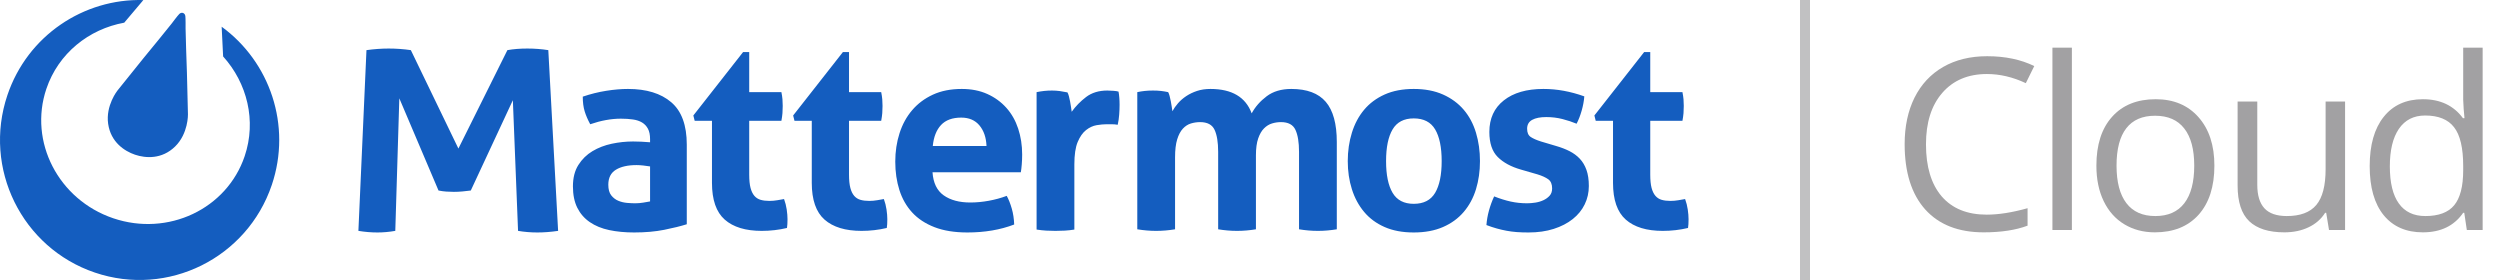
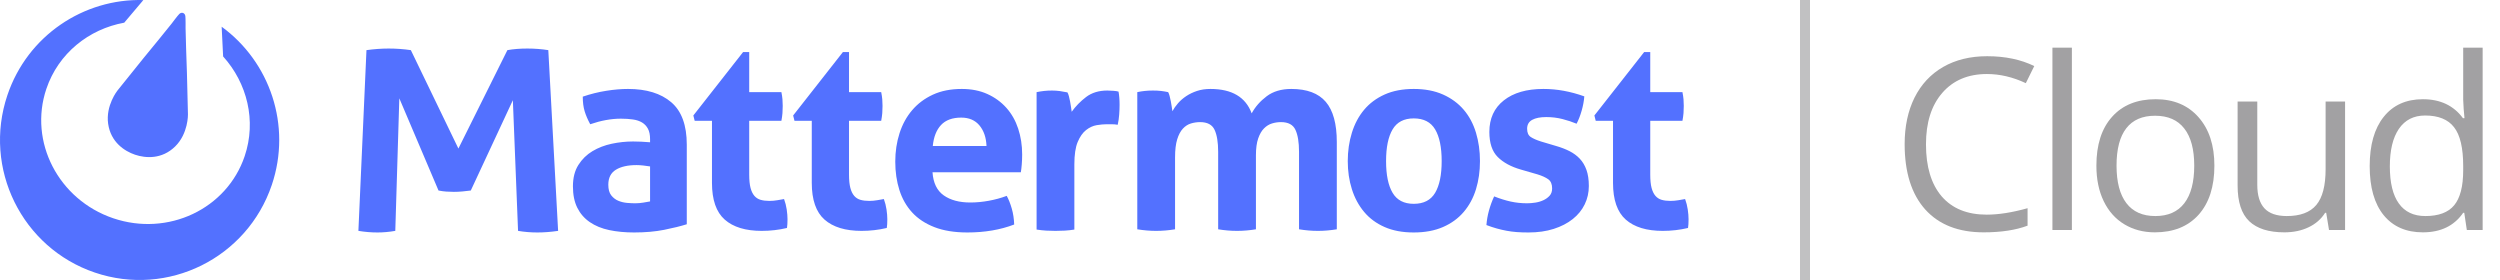
<svg xmlns="http://www.w3.org/2000/svg" width="250" height="28" viewBox="0 0 250 28" fill="none">
-   <path fill-rule="evenodd" clip-rule="evenodd" d="M65.007 13.909C65.007 13.485 64.936 13.14 64.794 12.874C64.653 12.61 64.458 12.401 64.209 12.251C63.961 12.101 63.655 11.999 63.292 11.946C62.928 11.893 62.525 11.867 62.081 11.867C61.123 11.867 60.104 12.052 59.022 12.424C58.773 11.964 58.587 11.53 58.464 11.123C58.339 10.717 58.277 10.23 58.277 9.664C59.057 9.399 59.838 9.205 60.618 9.081C61.398 8.957 62.126 8.895 62.799 8.895C64.644 8.895 66.085 9.337 67.122 10.222C68.16 11.106 68.678 12.521 68.678 14.466V22.425C68.058 22.619 67.304 22.805 66.417 22.982C65.531 23.159 64.528 23.247 63.411 23.247C62.507 23.247 61.678 23.168 60.924 23.009C60.17 22.849 59.523 22.584 58.982 22.213C58.441 21.842 58.025 21.364 57.732 20.78C57.439 20.196 57.293 19.48 57.293 18.631C57.293 17.782 57.475 17.071 57.838 16.496C58.202 15.921 58.672 15.461 59.248 15.116C59.825 14.771 60.467 14.524 61.177 14.373C61.886 14.223 62.595 14.148 63.305 14.148C63.819 14.148 64.387 14.175 65.007 14.227V13.909ZM65.007 16.642C64.794 16.606 64.564 16.575 64.316 16.549C64.067 16.522 63.846 16.509 63.651 16.509C62.782 16.509 62.094 16.664 61.589 16.973C61.084 17.283 60.831 17.782 60.831 18.472C60.831 18.932 60.928 19.286 61.123 19.534C61.318 19.781 61.554 19.962 61.828 20.077C62.103 20.192 62.396 20.263 62.706 20.29C63.017 20.316 63.287 20.329 63.517 20.329C63.784 20.329 64.05 20.307 64.316 20.263C64.582 20.219 64.812 20.179 65.007 20.143V16.642ZM71.197 12.079H69.468L69.334 11.548L74.309 5.207H74.921V9.213H78.14C78.193 9.479 78.228 9.717 78.246 9.93C78.264 10.142 78.272 10.363 78.272 10.593C78.272 10.841 78.264 11.079 78.246 11.309C78.228 11.539 78.193 11.796 78.14 12.079H74.921V17.464C74.921 18.012 74.966 18.454 75.054 18.791C75.142 19.126 75.271 19.392 75.439 19.586C75.608 19.781 75.817 19.913 76.065 19.984C76.313 20.055 76.606 20.091 76.942 20.091C77.209 20.091 77.47 20.068 77.728 20.024C77.984 19.98 78.211 19.94 78.406 19.905C78.53 20.241 78.618 20.59 78.672 20.953C78.725 21.315 78.751 21.638 78.751 21.921C78.751 22.116 78.747 22.279 78.738 22.412C78.729 22.544 78.716 22.673 78.698 22.797C77.883 22.991 77.04 23.088 76.171 23.088C74.557 23.088 73.325 22.712 72.474 21.961C71.622 21.209 71.197 19.984 71.197 18.287V12.079ZM81.177 12.079H79.448L79.315 11.548L84.29 5.207H84.901V9.213H88.12C88.173 9.479 88.209 9.717 88.227 9.93C88.244 10.142 88.253 10.363 88.253 10.593C88.253 10.841 88.244 11.079 88.227 11.309C88.209 11.539 88.173 11.796 88.12 12.079H84.901V17.464C84.901 18.012 84.946 18.454 85.035 18.791C85.123 19.126 85.252 19.392 85.42 19.586C85.589 19.781 85.797 19.913 86.046 19.984C86.294 20.055 86.587 20.091 86.923 20.091C87.189 20.091 87.451 20.068 87.708 20.024C87.965 19.98 88.191 19.94 88.386 19.905C88.51 20.241 88.599 20.59 88.652 20.953C88.706 21.315 88.732 21.638 88.732 21.921C88.732 22.116 88.728 22.279 88.719 22.412C88.71 22.544 88.697 22.673 88.679 22.797C87.863 22.991 87.021 23.088 86.152 23.088C84.538 23.088 83.305 22.712 82.454 21.961C81.603 21.209 81.177 19.984 81.177 18.287V12.079ZM98.651 14.599C98.616 13.75 98.381 13.065 97.946 12.543C97.512 12.021 96.904 11.76 96.124 11.76C95.237 11.76 94.563 12.008 94.102 12.503C93.641 12.998 93.367 13.697 93.278 14.599H98.651ZM93.251 17.225C93.322 18.287 93.695 19.056 94.368 19.534C95.042 20.011 95.929 20.25 97.029 20.25C97.632 20.25 98.248 20.192 98.877 20.077C99.507 19.962 100.105 19.799 100.673 19.586C100.868 19.94 101.036 20.365 101.178 20.86C101.32 21.355 101.4 21.886 101.418 22.451C100.034 22.982 98.474 23.247 96.736 23.247C95.459 23.247 94.364 23.071 93.45 22.717C92.537 22.363 91.792 21.872 91.216 21.245C90.64 20.617 90.214 19.869 89.939 19.003C89.664 18.136 89.527 17.19 89.527 16.164C89.527 15.156 89.669 14.21 89.953 13.326C90.236 12.441 90.657 11.672 91.216 11.018C91.775 10.363 92.466 9.846 93.291 9.465C94.116 9.085 95.078 8.895 96.177 8.895C97.135 8.895 97.986 9.063 98.731 9.399C99.476 9.735 100.11 10.195 100.633 10.779C101.156 11.362 101.551 12.057 101.817 12.861C102.083 13.666 102.216 14.528 102.216 15.448C102.216 15.784 102.203 16.116 102.176 16.443C102.15 16.77 102.118 17.031 102.083 17.225H93.251ZM103.659 9.213C103.925 9.161 104.177 9.12 104.417 9.094C104.656 9.067 104.918 9.054 105.202 9.054C105.468 9.054 105.729 9.072 105.986 9.107C106.243 9.143 106.496 9.187 106.744 9.24C106.798 9.329 106.846 9.457 106.891 9.625C106.935 9.793 106.975 9.97 107.01 10.155C107.046 10.341 107.077 10.526 107.103 10.713C107.13 10.898 107.152 11.053 107.17 11.177C107.56 10.628 108.039 10.137 108.606 9.704C109.174 9.271 109.883 9.054 110.734 9.054C110.912 9.054 111.116 9.063 111.346 9.081C111.577 9.098 111.745 9.125 111.852 9.161C111.887 9.337 111.914 9.541 111.931 9.77C111.95 10 111.958 10.239 111.958 10.487C111.958 10.788 111.945 11.115 111.918 11.468C111.892 11.822 111.843 12.158 111.772 12.476C111.577 12.441 111.36 12.424 111.12 12.424C110.881 12.424 110.734 12.424 110.682 12.424C110.38 12.424 110.043 12.454 109.67 12.516C109.298 12.578 108.943 12.742 108.606 13.007C108.269 13.273 107.99 13.671 107.768 14.201C107.547 14.732 107.436 15.474 107.436 16.43V22.956C107.117 23.009 106.798 23.044 106.478 23.062C106.159 23.079 105.849 23.088 105.547 23.088C105.246 23.088 104.94 23.079 104.629 23.062C104.319 23.044 103.995 23.009 103.659 22.956V9.213ZM113.729 9.213C113.977 9.161 114.226 9.12 114.474 9.094C114.722 9.067 114.997 9.054 115.299 9.054C115.6 9.054 115.866 9.067 116.097 9.094C116.327 9.12 116.566 9.161 116.815 9.213C116.868 9.302 116.917 9.43 116.961 9.598C117.005 9.766 117.045 9.943 117.081 10.129C117.116 10.315 117.147 10.496 117.174 10.672C117.201 10.849 117.223 11 117.241 11.123C117.382 10.858 117.569 10.593 117.799 10.328C118.03 10.063 118.304 9.824 118.624 9.611C118.943 9.399 119.302 9.227 119.701 9.094C120.1 8.961 120.548 8.895 121.045 8.895C123.19 8.895 124.565 9.709 125.168 11.336C125.522 10.681 126.023 10.111 126.67 9.625C127.318 9.138 128.138 8.895 129.132 8.895C130.692 8.895 131.84 9.324 132.576 10.182C133.312 11.04 133.68 12.379 133.68 14.201V22.929C133.042 23.035 132.412 23.088 131.792 23.088C131.171 23.088 130.541 23.035 129.903 22.929V15.182C129.903 14.227 129.783 13.494 129.543 12.981C129.304 12.468 128.821 12.211 128.094 12.211C127.792 12.211 127.496 12.256 127.203 12.344C126.91 12.432 126.644 12.596 126.405 12.835C126.165 13.073 125.97 13.41 125.819 13.843C125.669 14.276 125.593 14.838 125.593 15.527V22.929C124.955 23.035 124.325 23.088 123.705 23.088C123.084 23.088 122.454 23.035 121.816 22.929V15.182C121.816 14.227 121.696 13.494 121.457 12.981C121.217 12.468 120.734 12.211 120.007 12.211C119.706 12.211 119.404 12.256 119.102 12.344C118.801 12.432 118.531 12.605 118.291 12.861C118.052 13.117 117.861 13.476 117.719 13.936C117.577 14.395 117.506 14.997 117.506 15.74V22.929C116.868 23.035 116.239 23.088 115.618 23.088C114.997 23.088 114.368 23.035 113.729 22.929V9.213ZM141.373 20.382C142.367 20.382 143.08 20.015 143.515 19.281C143.949 18.547 144.167 17.491 144.167 16.111C144.167 14.732 143.949 13.675 143.515 12.941C143.08 12.207 142.367 11.84 141.373 11.84C140.398 11.84 139.693 12.207 139.259 12.941C138.824 13.675 138.607 14.732 138.607 16.111C138.607 17.491 138.824 18.547 139.259 19.281C139.693 20.015 140.398 20.382 141.373 20.382ZM141.373 23.247C140.256 23.247 139.285 23.066 138.461 22.703C137.636 22.341 136.953 21.837 136.412 21.191C135.871 20.546 135.463 19.79 135.189 18.923C134.914 18.056 134.776 17.119 134.776 16.111C134.776 15.103 134.914 14.157 135.189 13.273C135.463 12.388 135.871 11.623 136.412 10.978C136.953 10.332 137.636 9.824 138.461 9.452C139.285 9.081 140.256 8.895 141.373 8.895C142.491 8.895 143.466 9.081 144.3 9.452C145.133 9.824 145.824 10.332 146.375 10.978C146.924 11.623 147.332 12.388 147.598 13.273C147.864 14.157 147.997 15.103 147.997 16.111C147.997 17.119 147.864 18.056 147.598 18.923C147.332 19.79 146.924 20.546 146.375 21.191C145.824 21.837 145.133 22.341 144.3 22.703C143.466 23.066 142.491 23.247 141.373 23.247ZM152.1 16.96C151.107 16.677 150.331 16.257 149.773 15.7C149.214 15.143 148.935 14.307 148.935 13.193C148.935 11.848 149.418 10.797 150.385 10.036C151.351 9.275 152.668 8.895 154.335 8.895C155.027 8.895 155.709 8.957 156.383 9.081C157.057 9.205 157.74 9.39 158.431 9.638C158.396 10.098 158.307 10.575 158.165 11.071C158.024 11.566 157.855 11.999 157.66 12.371C157.234 12.194 156.765 12.039 156.25 11.906C155.736 11.774 155.195 11.707 154.627 11.707C154.024 11.707 153.555 11.8 153.217 11.986C152.881 12.172 152.712 12.468 152.712 12.874C152.712 13.264 152.832 13.538 153.071 13.697C153.311 13.856 153.652 14.007 154.095 14.148L155.612 14.599C156.108 14.741 156.556 14.913 156.955 15.116C157.354 15.32 157.696 15.572 157.979 15.872C158.263 16.173 158.485 16.544 158.644 16.986C158.804 17.429 158.884 17.968 158.884 18.605C158.884 19.259 158.746 19.869 158.471 20.435C158.197 21.001 157.797 21.492 157.274 21.907C156.751 22.323 156.117 22.651 155.372 22.889C154.627 23.128 153.785 23.247 152.845 23.247C152.419 23.247 152.03 23.234 151.675 23.208C151.32 23.181 150.979 23.137 150.651 23.075C150.323 23.013 149.999 22.938 149.68 22.849C149.36 22.761 149.014 22.646 148.642 22.505C148.678 22.027 148.762 21.545 148.895 21.059C149.028 20.573 149.201 20.099 149.414 19.639C149.999 19.869 150.553 20.042 151.076 20.157C151.6 20.272 152.145 20.329 152.712 20.329C152.961 20.329 153.231 20.307 153.523 20.263C153.816 20.219 154.087 20.139 154.335 20.024C154.583 19.909 154.792 19.759 154.96 19.573C155.129 19.387 155.212 19.144 155.212 18.843C155.212 18.419 155.084 18.114 154.827 17.928C154.57 17.743 154.211 17.579 153.75 17.437L152.1 16.96ZM161.301 12.079H159.572L159.439 11.548L164.414 5.207H165.025V9.213H168.244C168.297 9.479 168.333 9.717 168.351 9.93C168.368 10.142 168.377 10.363 168.377 10.593C168.377 10.841 168.368 11.079 168.351 11.309C168.333 11.539 168.297 11.796 168.244 12.079H165.025V17.464C165.025 18.012 165.07 18.454 165.158 18.791C165.247 19.126 165.376 19.392 165.544 19.586C165.713 19.781 165.921 19.913 166.169 19.984C166.417 20.055 166.711 20.091 167.047 20.091C167.313 20.091 167.575 20.068 167.832 20.024C168.089 19.98 168.315 19.94 168.51 19.905C168.634 20.241 168.723 20.59 168.776 20.953C168.83 21.315 168.856 21.638 168.856 21.921C168.856 22.116 168.852 22.279 168.843 22.412C168.834 22.544 168.821 22.673 168.803 22.797C167.987 22.991 167.145 23.088 166.276 23.088C164.662 23.088 163.429 22.712 162.578 21.961C161.727 21.209 161.301 19.984 161.301 18.287V12.079ZM36.647 5.014C37.415 4.907 38.155 4.854 38.866 4.854C39.615 4.854 40.355 4.907 41.085 5.014L45.84 14.856L50.739 5.014C51.334 4.907 51.997 4.854 52.727 4.854C53.457 4.854 54.158 4.907 54.831 5.014L55.811 23.087C55.081 23.194 54.389 23.247 53.736 23.247C53.082 23.247 52.439 23.194 51.805 23.087L51.286 10.02L47.079 19.052C46.81 19.087 46.531 19.119 46.243 19.145C45.955 19.172 45.667 19.185 45.379 19.185C45.129 19.185 44.879 19.176 44.63 19.158C44.38 19.141 44.12 19.105 43.851 19.052L39.932 9.833L39.529 23.087C38.914 23.194 38.318 23.247 37.742 23.247C37.127 23.247 36.493 23.194 35.84 23.087L36.647 5.014Z" fill="#145DBF" />
-   <path fill-rule="evenodd" clip-rule="evenodd" d="M18.795 11.44C18.795 11.44 18.838 13.351 17.513 14.649C16.188 15.947 14.561 15.828 13.502 15.47C12.444 15.111 11.079 14.217 10.815 12.381C10.551 10.545 11.746 9.054 11.746 9.054L14.35 5.816L15.866 3.966L17.168 2.355C17.168 2.355 17.765 1.554 17.936 1.389C17.97 1.357 18.004 1.335 18.038 1.319L18.063 1.306L18.067 1.304C18.139 1.273 18.221 1.267 18.301 1.294C18.379 1.32 18.439 1.374 18.477 1.44L18.485 1.452L18.492 1.467C18.511 1.502 18.526 1.542 18.534 1.592C18.568 1.826 18.557 2.825 18.557 2.825L18.612 4.896L18.693 7.286L18.795 11.44ZM22.166 2.672C26.982 6.177 29.19 12.538 27.182 18.488C24.71 25.809 16.787 29.736 9.486 27.257C2.184 24.779 -1.731 16.834 0.741 9.512C2.752 3.553 8.375 -0.157 14.335 0.005L12.424 2.268C8.889 2.909 5.836 5.331 4.636 8.885C2.851 14.173 5.843 19.966 11.319 21.825C16.796 23.684 22.682 20.904 24.467 15.617C25.663 12.074 24.715 8.305 22.312 5.644L22.166 2.672Z" fill="#145DBF" />
+   <path fill-rule="evenodd" clip-rule="evenodd" d="M65.007 13.909C65.007 13.485 64.936 13.14 64.794 12.874C64.653 12.61 64.458 12.401 64.209 12.251C63.961 12.101 63.655 11.999 63.292 11.946C62.928 11.893 62.525 11.867 62.081 11.867C61.123 11.867 60.104 12.052 59.022 12.424C58.773 11.964 58.587 11.53 58.464 11.123C58.339 10.717 58.277 10.23 58.277 9.664C59.057 9.399 59.838 9.205 60.618 9.081C61.398 8.957 62.126 8.895 62.799 8.895C64.644 8.895 66.085 9.337 67.122 10.222C68.16 11.106 68.678 12.521 68.678 14.466V22.425C68.058 22.619 67.304 22.805 66.417 22.982C65.531 23.159 64.528 23.247 63.411 23.247C62.507 23.247 61.678 23.168 60.924 23.009C60.17 22.849 59.523 22.584 58.982 22.213C58.441 21.842 58.025 21.364 57.732 20.78C57.439 20.196 57.293 19.48 57.293 18.631C57.293 17.782 57.475 17.071 57.838 16.496C58.202 15.921 58.672 15.461 59.248 15.116C59.825 14.771 60.467 14.524 61.177 14.373C61.886 14.223 62.595 14.148 63.305 14.148C63.819 14.148 64.387 14.175 65.007 14.227V13.909ZM65.007 16.642C64.794 16.606 64.564 16.575 64.316 16.549C64.067 16.522 63.846 16.509 63.651 16.509C62.782 16.509 62.094 16.664 61.589 16.973C61.084 17.283 60.831 17.782 60.831 18.472C60.831 18.932 60.928 19.286 61.123 19.534C61.318 19.781 61.554 19.962 61.828 20.077C62.103 20.192 62.396 20.263 62.706 20.29C63.017 20.316 63.287 20.329 63.517 20.329C63.784 20.329 64.05 20.307 64.316 20.263C64.582 20.219 64.812 20.179 65.007 20.143V16.642ZM71.197 12.079H69.468L69.334 11.548L74.309 5.207H74.921V9.213H78.14C78.193 9.479 78.228 9.717 78.246 9.93C78.264 10.142 78.272 10.363 78.272 10.593C78.272 10.841 78.264 11.079 78.246 11.309C78.228 11.539 78.193 11.796 78.14 12.079H74.921V17.464C74.921 18.012 74.966 18.454 75.054 18.791C75.142 19.126 75.271 19.392 75.439 19.586C75.608 19.781 75.817 19.913 76.065 19.984C76.313 20.055 76.606 20.091 76.942 20.091C77.209 20.091 77.47 20.068 77.728 20.024C77.984 19.98 78.211 19.94 78.406 19.905C78.53 20.241 78.618 20.59 78.672 20.953C78.725 21.315 78.751 21.638 78.751 21.921C78.751 22.116 78.747 22.279 78.738 22.412C78.729 22.544 78.716 22.673 78.698 22.797C77.883 22.991 77.04 23.088 76.171 23.088C74.557 23.088 73.325 22.712 72.474 21.961C71.622 21.209 71.197 19.984 71.197 18.287V12.079ZM81.177 12.079H79.448L79.315 11.548L84.29 5.207H84.901V9.213H88.12C88.173 9.479 88.209 9.717 88.227 9.93C88.244 10.142 88.253 10.363 88.253 10.593C88.253 10.841 88.244 11.079 88.227 11.309C88.209 11.539 88.173 11.796 88.12 12.079H84.901V17.464C84.901 18.012 84.946 18.454 85.035 18.791C85.123 19.126 85.252 19.392 85.42 19.586C85.589 19.781 85.797 19.913 86.046 19.984C86.294 20.055 86.587 20.091 86.923 20.091C87.189 20.091 87.451 20.068 87.708 20.024C87.965 19.98 88.191 19.94 88.386 19.905C88.51 20.241 88.599 20.59 88.652 20.953C88.706 21.315 88.732 21.638 88.732 21.921C88.732 22.116 88.728 22.279 88.719 22.412C88.71 22.544 88.697 22.673 88.679 22.797C87.863 22.991 87.021 23.088 86.152 23.088C84.538 23.088 83.305 22.712 82.454 21.961C81.603 21.209 81.177 19.984 81.177 18.287V12.079ZM98.651 14.599C98.616 13.75 98.381 13.065 97.946 12.543C97.512 12.021 96.904 11.76 96.124 11.76C95.237 11.76 94.563 12.008 94.102 12.503C93.641 12.998 93.367 13.697 93.278 14.599H98.651ZM93.251 17.225C93.322 18.287 93.695 19.056 94.368 19.534C95.042 20.011 95.929 20.25 97.029 20.25C97.632 20.25 98.248 20.192 98.877 20.077C99.507 19.962 100.105 19.799 100.673 19.586C100.868 19.94 101.036 20.365 101.178 20.86C101.32 21.355 101.4 21.886 101.418 22.451C100.034 22.982 98.474 23.247 96.736 23.247C95.459 23.247 94.364 23.071 93.45 22.717C92.537 22.363 91.792 21.872 91.216 21.245C90.64 20.617 90.214 19.869 89.939 19.003C89.664 18.136 89.527 17.19 89.527 16.164C89.527 15.156 89.669 14.21 89.953 13.326C90.236 12.441 90.657 11.672 91.216 11.018C91.775 10.363 92.466 9.846 93.291 9.465C94.116 9.085 95.078 8.895 96.177 8.895C97.135 8.895 97.986 9.063 98.731 9.399C99.476 9.735 100.11 10.195 100.633 10.779C101.156 11.362 101.551 12.057 101.817 12.861C102.083 13.666 102.216 14.528 102.216 15.448C102.216 15.784 102.203 16.116 102.176 16.443C102.15 16.77 102.118 17.031 102.083 17.225H93.251ZM103.659 9.213C103.925 9.161 104.177 9.12 104.417 9.094C104.656 9.067 104.918 9.054 105.202 9.054C105.468 9.054 105.729 9.072 105.986 9.107C106.243 9.143 106.496 9.187 106.744 9.24C106.798 9.329 106.846 9.457 106.891 9.625C106.935 9.793 106.975 9.97 107.01 10.155C107.046 10.341 107.077 10.526 107.103 10.713C107.13 10.898 107.152 11.053 107.17 11.177C107.56 10.628 108.039 10.137 108.606 9.704C109.174 9.271 109.883 9.054 110.734 9.054C110.912 9.054 111.116 9.063 111.346 9.081C111.577 9.098 111.745 9.125 111.852 9.161C111.887 9.337 111.914 9.541 111.931 9.77C111.95 10 111.958 10.239 111.958 10.487C111.958 10.788 111.945 11.115 111.918 11.468C111.892 11.822 111.843 12.158 111.772 12.476C111.577 12.441 111.36 12.424 111.12 12.424C110.881 12.424 110.734 12.424 110.682 12.424C110.38 12.424 110.043 12.454 109.67 12.516C109.298 12.578 108.943 12.742 108.606 13.007C108.269 13.273 107.99 13.671 107.768 14.201C107.547 14.732 107.436 15.474 107.436 16.43V22.956C107.117 23.009 106.798 23.044 106.478 23.062C106.159 23.079 105.849 23.088 105.547 23.088C105.246 23.088 104.94 23.079 104.629 23.062C104.319 23.044 103.995 23.009 103.659 22.956V9.213ZM113.729 9.213C113.977 9.161 114.226 9.12 114.474 9.094C114.722 9.067 114.997 9.054 115.299 9.054C115.6 9.054 115.866 9.067 116.097 9.094C116.327 9.12 116.566 9.161 116.815 9.213C116.868 9.302 116.917 9.43 116.961 9.598C117.005 9.766 117.045 9.943 117.081 10.129C117.116 10.315 117.147 10.496 117.174 10.672C117.201 10.849 117.223 11 117.241 11.123C117.382 10.858 117.569 10.593 117.799 10.328C118.03 10.063 118.304 9.824 118.624 9.611C118.943 9.399 119.302 9.227 119.701 9.094C120.1 8.961 120.548 8.895 121.045 8.895C123.19 8.895 124.565 9.709 125.168 11.336C125.522 10.681 126.023 10.111 126.67 9.625C127.318 9.138 128.138 8.895 129.132 8.895C130.692 8.895 131.84 9.324 132.576 10.182C133.312 11.04 133.68 12.379 133.68 14.201V22.929C133.042 23.035 132.412 23.088 131.792 23.088C131.171 23.088 130.541 23.035 129.903 22.929V15.182C129.903 14.227 129.783 13.494 129.543 12.981C129.304 12.468 128.821 12.211 128.094 12.211C127.792 12.211 127.496 12.256 127.203 12.344C126.91 12.432 126.644 12.596 126.405 12.835C126.165 13.073 125.97 13.41 125.819 13.843C125.669 14.276 125.593 14.838 125.593 15.527V22.929C124.955 23.035 124.325 23.088 123.705 23.088C123.084 23.088 122.454 23.035 121.816 22.929V15.182C121.816 14.227 121.696 13.494 121.457 12.981C121.217 12.468 120.734 12.211 120.007 12.211C119.706 12.211 119.404 12.256 119.102 12.344C118.801 12.432 118.531 12.605 118.291 12.861C118.052 13.117 117.861 13.476 117.719 13.936C117.577 14.395 117.506 14.997 117.506 15.74V22.929C116.868 23.035 116.239 23.088 115.618 23.088C114.997 23.088 114.368 23.035 113.729 22.929V9.213ZM141.373 20.382C142.367 20.382 143.08 20.015 143.515 19.281C143.949 18.547 144.167 17.491 144.167 16.111C144.167 14.732 143.949 13.675 143.515 12.941C143.08 12.207 142.367 11.84 141.373 11.84C140.398 11.84 139.693 12.207 139.259 12.941C138.824 13.675 138.607 14.732 138.607 16.111C138.607 17.491 138.824 18.547 139.259 19.281C139.693 20.015 140.398 20.382 141.373 20.382ZM141.373 23.247C140.256 23.247 139.285 23.066 138.461 22.703C137.636 22.341 136.953 21.837 136.412 21.191C135.871 20.546 135.463 19.79 135.189 18.923C134.914 18.056 134.776 17.119 134.776 16.111C134.776 15.103 134.914 14.157 135.189 13.273C135.463 12.388 135.871 11.623 136.412 10.978C136.953 10.332 137.636 9.824 138.461 9.452C139.285 9.081 140.256 8.895 141.373 8.895C142.491 8.895 143.466 9.081 144.3 9.452C145.133 9.824 145.824 10.332 146.375 10.978C146.924 11.623 147.332 12.388 147.598 13.273C147.864 14.157 147.997 15.103 147.997 16.111C147.997 17.119 147.864 18.056 147.598 18.923C147.332 19.79 146.924 20.546 146.375 21.191C145.824 21.837 145.133 22.341 144.3 22.703C143.466 23.066 142.491 23.247 141.373 23.247ZM152.1 16.96C151.107 16.677 150.331 16.257 149.773 15.7C149.214 15.143 148.935 14.307 148.935 13.193C148.935 11.848 149.418 10.797 150.385 10.036C151.351 9.275 152.668 8.895 154.335 8.895C155.027 8.895 155.709 8.957 156.383 9.081C157.057 9.205 157.74 9.39 158.431 9.638C158.396 10.098 158.307 10.575 158.165 11.071C158.024 11.566 157.855 11.999 157.66 12.371C157.234 12.194 156.765 12.039 156.25 11.906C155.736 11.774 155.195 11.707 154.627 11.707C154.024 11.707 153.555 11.8 153.217 11.986C152.881 12.172 152.712 12.468 152.712 12.874C152.712 13.264 152.832 13.538 153.071 13.697C153.311 13.856 153.652 14.007 154.095 14.148L155.612 14.599C156.108 14.741 156.556 14.913 156.955 15.116C157.354 15.32 157.696 15.572 157.979 15.872C158.263 16.173 158.485 16.544 158.644 16.986C158.804 17.429 158.884 17.968 158.884 18.605C158.884 19.259 158.746 19.869 158.471 20.435C158.197 21.001 157.797 21.492 157.274 21.907C156.751 22.323 156.117 22.651 155.372 22.889C154.627 23.128 153.785 23.247 152.845 23.247C152.419 23.247 152.03 23.234 151.675 23.208C151.32 23.181 150.979 23.137 150.651 23.075C150.323 23.013 149.999 22.938 149.68 22.849C149.36 22.761 149.014 22.646 148.642 22.505C148.678 22.027 148.762 21.545 148.895 21.059C149.028 20.573 149.201 20.099 149.414 19.639C149.999 19.869 150.553 20.042 151.076 20.157C151.6 20.272 152.145 20.329 152.712 20.329C152.961 20.329 153.231 20.307 153.523 20.263C153.816 20.219 154.087 20.139 154.335 20.024C154.583 19.909 154.792 19.759 154.96 19.573C155.129 19.387 155.212 19.144 155.212 18.843C155.212 18.419 155.084 18.114 154.827 17.928C154.57 17.743 154.211 17.579 153.75 17.437L152.1 16.96ZM161.301 12.079H159.572L159.439 11.548L164.414 5.207H165.025V9.213H168.244C168.297 9.479 168.333 9.717 168.351 9.93C168.368 10.142 168.377 10.363 168.377 10.593C168.377 10.841 168.368 11.079 168.351 11.309C168.333 11.539 168.297 11.796 168.244 12.079H165.025V17.464C165.025 18.012 165.07 18.454 165.158 18.791C165.247 19.126 165.376 19.392 165.544 19.586C165.713 19.781 165.921 19.913 166.169 19.984C166.417 20.055 166.711 20.091 167.047 20.091C167.313 20.091 167.575 20.068 167.832 20.024C168.089 19.98 168.315 19.94 168.51 19.905C168.634 20.241 168.723 20.59 168.776 20.953C168.83 21.315 168.856 21.638 168.856 21.921C168.856 22.116 168.852 22.279 168.843 22.412C168.834 22.544 168.821 22.673 168.803 22.797C167.987 22.991 167.145 23.088 166.276 23.088C164.662 23.088 163.429 22.712 162.578 21.961C161.727 21.209 161.301 19.984 161.301 18.287V12.079ZM36.647 5.014C37.415 4.907 38.155 4.854 38.866 4.854C39.615 4.854 40.355 4.907 41.085 5.014L45.84 14.856L50.739 5.014C51.334 4.907 51.997 4.854 52.727 4.854C53.457 4.854 54.158 4.907 54.831 5.014L55.811 23.087C55.081 23.194 54.389 23.247 53.736 23.247C53.082 23.247 52.439 23.194 51.805 23.087L51.286 10.02L47.079 19.052C46.81 19.087 46.531 19.119 46.243 19.145C45.955 19.172 45.667 19.185 45.379 19.185C45.129 19.185 44.879 19.176 44.63 19.158C44.38 19.141 44.12 19.105 43.851 19.052L39.932 9.833L39.529 23.087C38.914 23.194 38.318 23.247 37.742 23.247C37.127 23.247 36.493 23.194 35.84 23.087L36.647 5.014Z" fill="#5371FF" />
+   <path fill-rule="evenodd" clip-rule="evenodd" d="M18.795 11.44C18.795 11.44 18.838 13.351 17.513 14.649C16.188 15.947 14.561 15.828 13.502 15.47C12.444 15.111 11.079 14.217 10.815 12.381C10.551 10.545 11.746 9.054 11.746 9.054L14.35 5.816L15.866 3.966L17.168 2.355C17.168 2.355 17.765 1.554 17.936 1.389C17.97 1.357 18.004 1.335 18.038 1.319L18.063 1.306L18.067 1.304C18.139 1.273 18.221 1.267 18.301 1.294C18.379 1.32 18.439 1.374 18.477 1.44L18.485 1.452L18.492 1.467C18.511 1.502 18.526 1.542 18.534 1.592C18.568 1.826 18.557 2.825 18.557 2.825L18.612 4.896L18.693 7.286L18.795 11.44ZM22.166 2.672C26.982 6.177 29.19 12.538 27.182 18.488C24.71 25.809 16.787 29.736 9.486 27.257C2.184 24.779 -1.731 16.834 0.741 9.512C2.752 3.553 8.375 -0.157 14.335 0.005L12.424 2.268C8.889 2.909 5.836 5.331 4.636 8.885C2.851 14.173 5.843 19.966 11.319 21.825C16.796 23.684 22.682 20.904 24.467 15.617C25.663 12.074 24.715 8.305 22.312 5.644L22.166 2.672Z" fill="#5371FF" />
  <path d="M198.691 7.402C196.809 7.402 195.32 8.031 194.227 9.289C193.141 10.539 192.598 12.254 192.598 14.434C192.598 16.676 193.121 18.41 194.168 19.637C195.223 20.855 196.723 21.465 198.668 21.465C199.863 21.465 201.227 21.25 202.758 20.82V22.566C201.57 23.012 200.105 23.234 198.363 23.234C195.84 23.234 193.891 22.469 192.516 20.938C191.148 19.406 190.465 17.23 190.465 14.41C190.465 12.645 190.793 11.098 191.449 9.77C192.113 8.441 193.066 7.418 194.309 6.699C195.559 5.98 197.027 5.621 198.715 5.621C200.512 5.621 202.082 5.949 203.426 6.605L202.582 8.316C201.285 7.707 199.988 7.402 198.691 7.402Z" fill="#3D3C40" fill-opacity="0.48" />
  <path d="M207.188 23H205.243V4.766H207.188V23Z" fill="#3D3C40" fill-opacity="0.48" />
  <path d="M221.439 16.566C221.439 18.66 220.912 20.297 219.857 21.477C218.803 22.648 217.346 23.234 215.486 23.234C214.338 23.234 213.318 22.965 212.428 22.426C211.537 21.887 210.85 21.113 210.365 20.105C209.881 19.098 209.639 17.918 209.639 16.566C209.639 14.473 210.162 12.844 211.209 11.68C212.256 10.508 213.709 9.922 215.568 9.922C217.365 9.922 218.791 10.52 219.846 11.715C220.908 12.91 221.439 14.527 221.439 16.566ZM211.654 16.566C211.654 18.207 211.982 19.457 212.639 20.316C213.295 21.176 214.26 21.605 215.533 21.605C216.807 21.605 217.771 21.18 218.428 20.328C219.092 19.469 219.424 18.215 219.424 16.566C219.424 14.934 219.092 13.695 218.428 12.852C217.771 12 216.799 11.574 215.51 11.574C214.236 11.574 213.275 11.992 212.627 12.828C211.978 13.664 211.654 14.91 211.654 16.566Z" fill="#3D3C40" fill-opacity="0.48" />
  <path d="M225.729 10.156V18.488C225.729 19.535 225.968 20.316 226.444 20.832C226.921 21.348 227.667 21.605 228.682 21.605C230.026 21.605 231.007 21.238 231.624 20.504C232.249 19.77 232.561 18.57 232.561 16.906V10.156H234.507V23H232.901L232.62 21.277H232.515C232.116 21.91 231.561 22.395 230.85 22.73C230.147 23.066 229.343 23.234 228.436 23.234C226.874 23.234 225.702 22.863 224.921 22.121C224.147 21.379 223.761 20.191 223.761 18.559V10.156H225.729Z" fill="#3D3C40" fill-opacity="0.48" />
  <path d="M246.426 21.277H246.32C245.422 22.582 244.078 23.234 242.289 23.234C240.609 23.234 239.301 22.66 238.363 21.512C237.433 20.363 236.969 18.73 236.969 16.613C236.969 14.496 237.437 12.852 238.375 11.68C239.312 10.508 240.617 9.922 242.289 9.922C244.031 9.922 245.367 10.555 246.297 11.82H246.449L246.367 10.895L246.32 9.992V4.766H248.265V23H246.683L246.426 21.277ZM242.535 21.605C243.863 21.605 244.824 21.246 245.418 20.527C246.019 19.801 246.32 18.633 246.32 17.023V16.613C246.32 14.793 246.015 13.496 245.406 12.723C244.805 11.941 243.84 11.551 242.512 11.551C241.371 11.551 240.496 11.996 239.887 12.887C239.285 13.77 238.984 15.02 238.984 16.637C238.984 18.277 239.285 19.516 239.887 20.352C240.488 21.188 241.371 21.605 242.535 21.605Z" fill="#3D3C40" fill-opacity="0.48" />
  <line x1="180.5" y1="2.18557e-08" x2="180.5" y2="28" stroke="#3D3C40" stroke-opacity="0.32" />
</svg>
